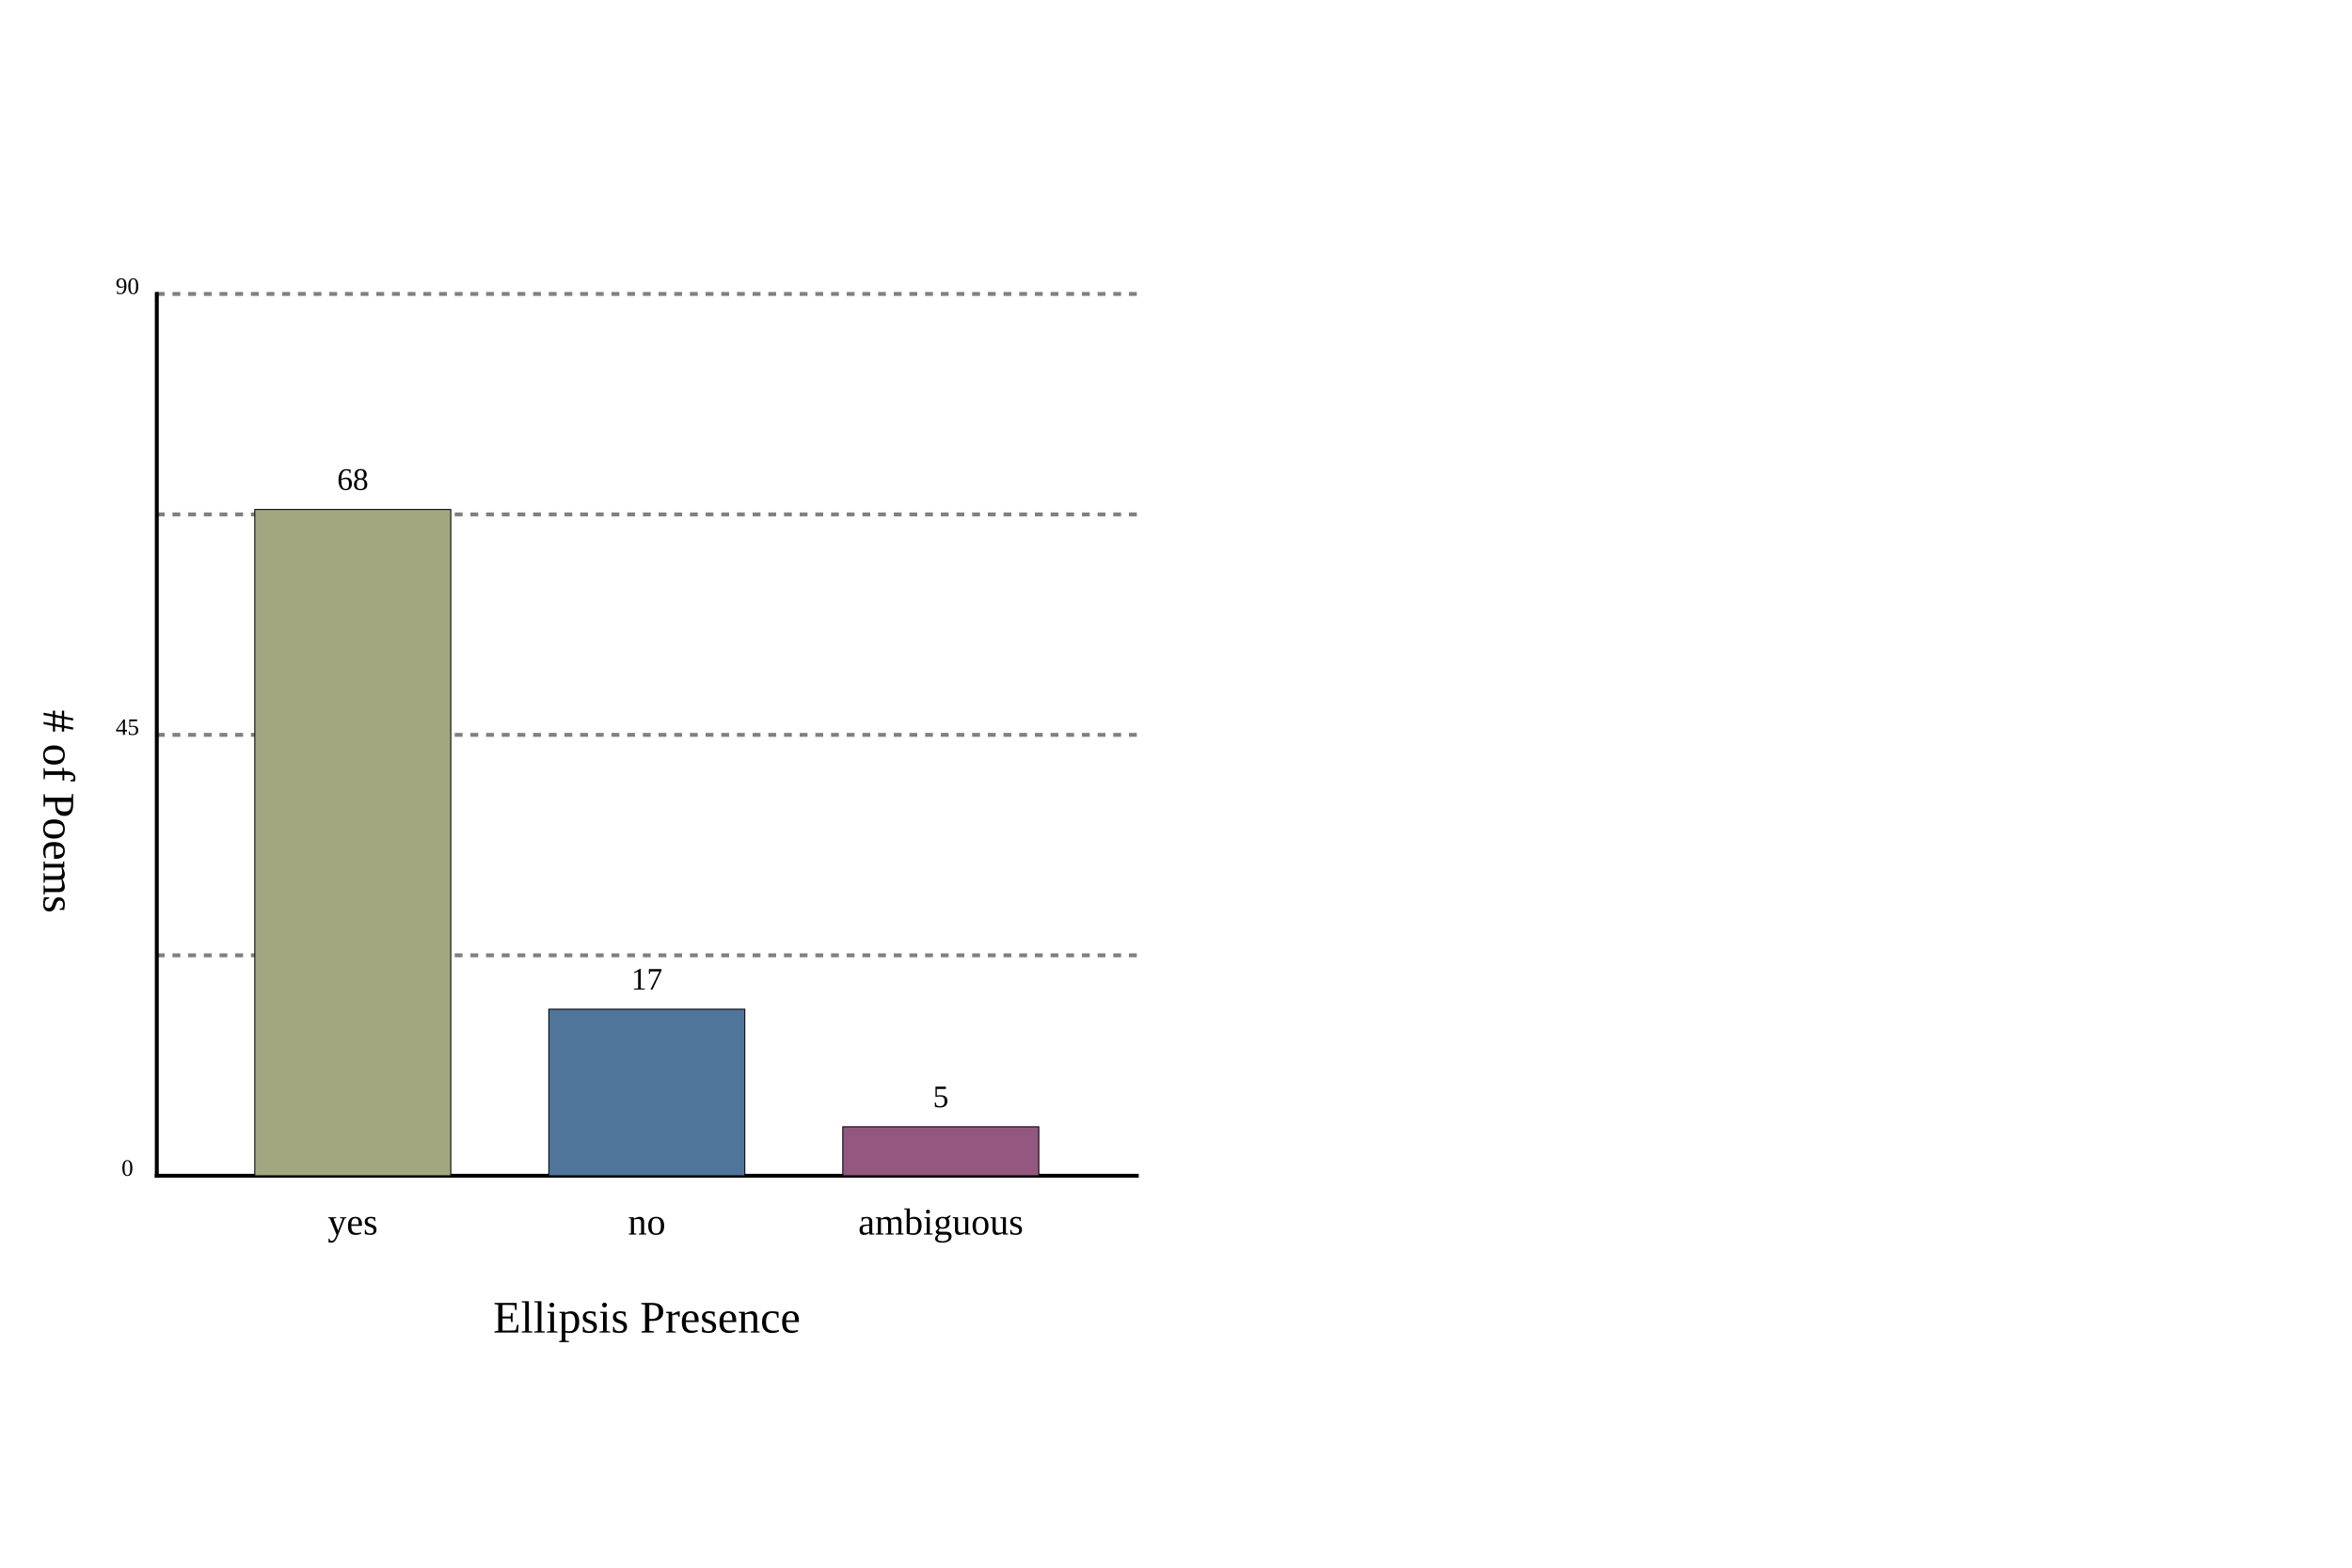
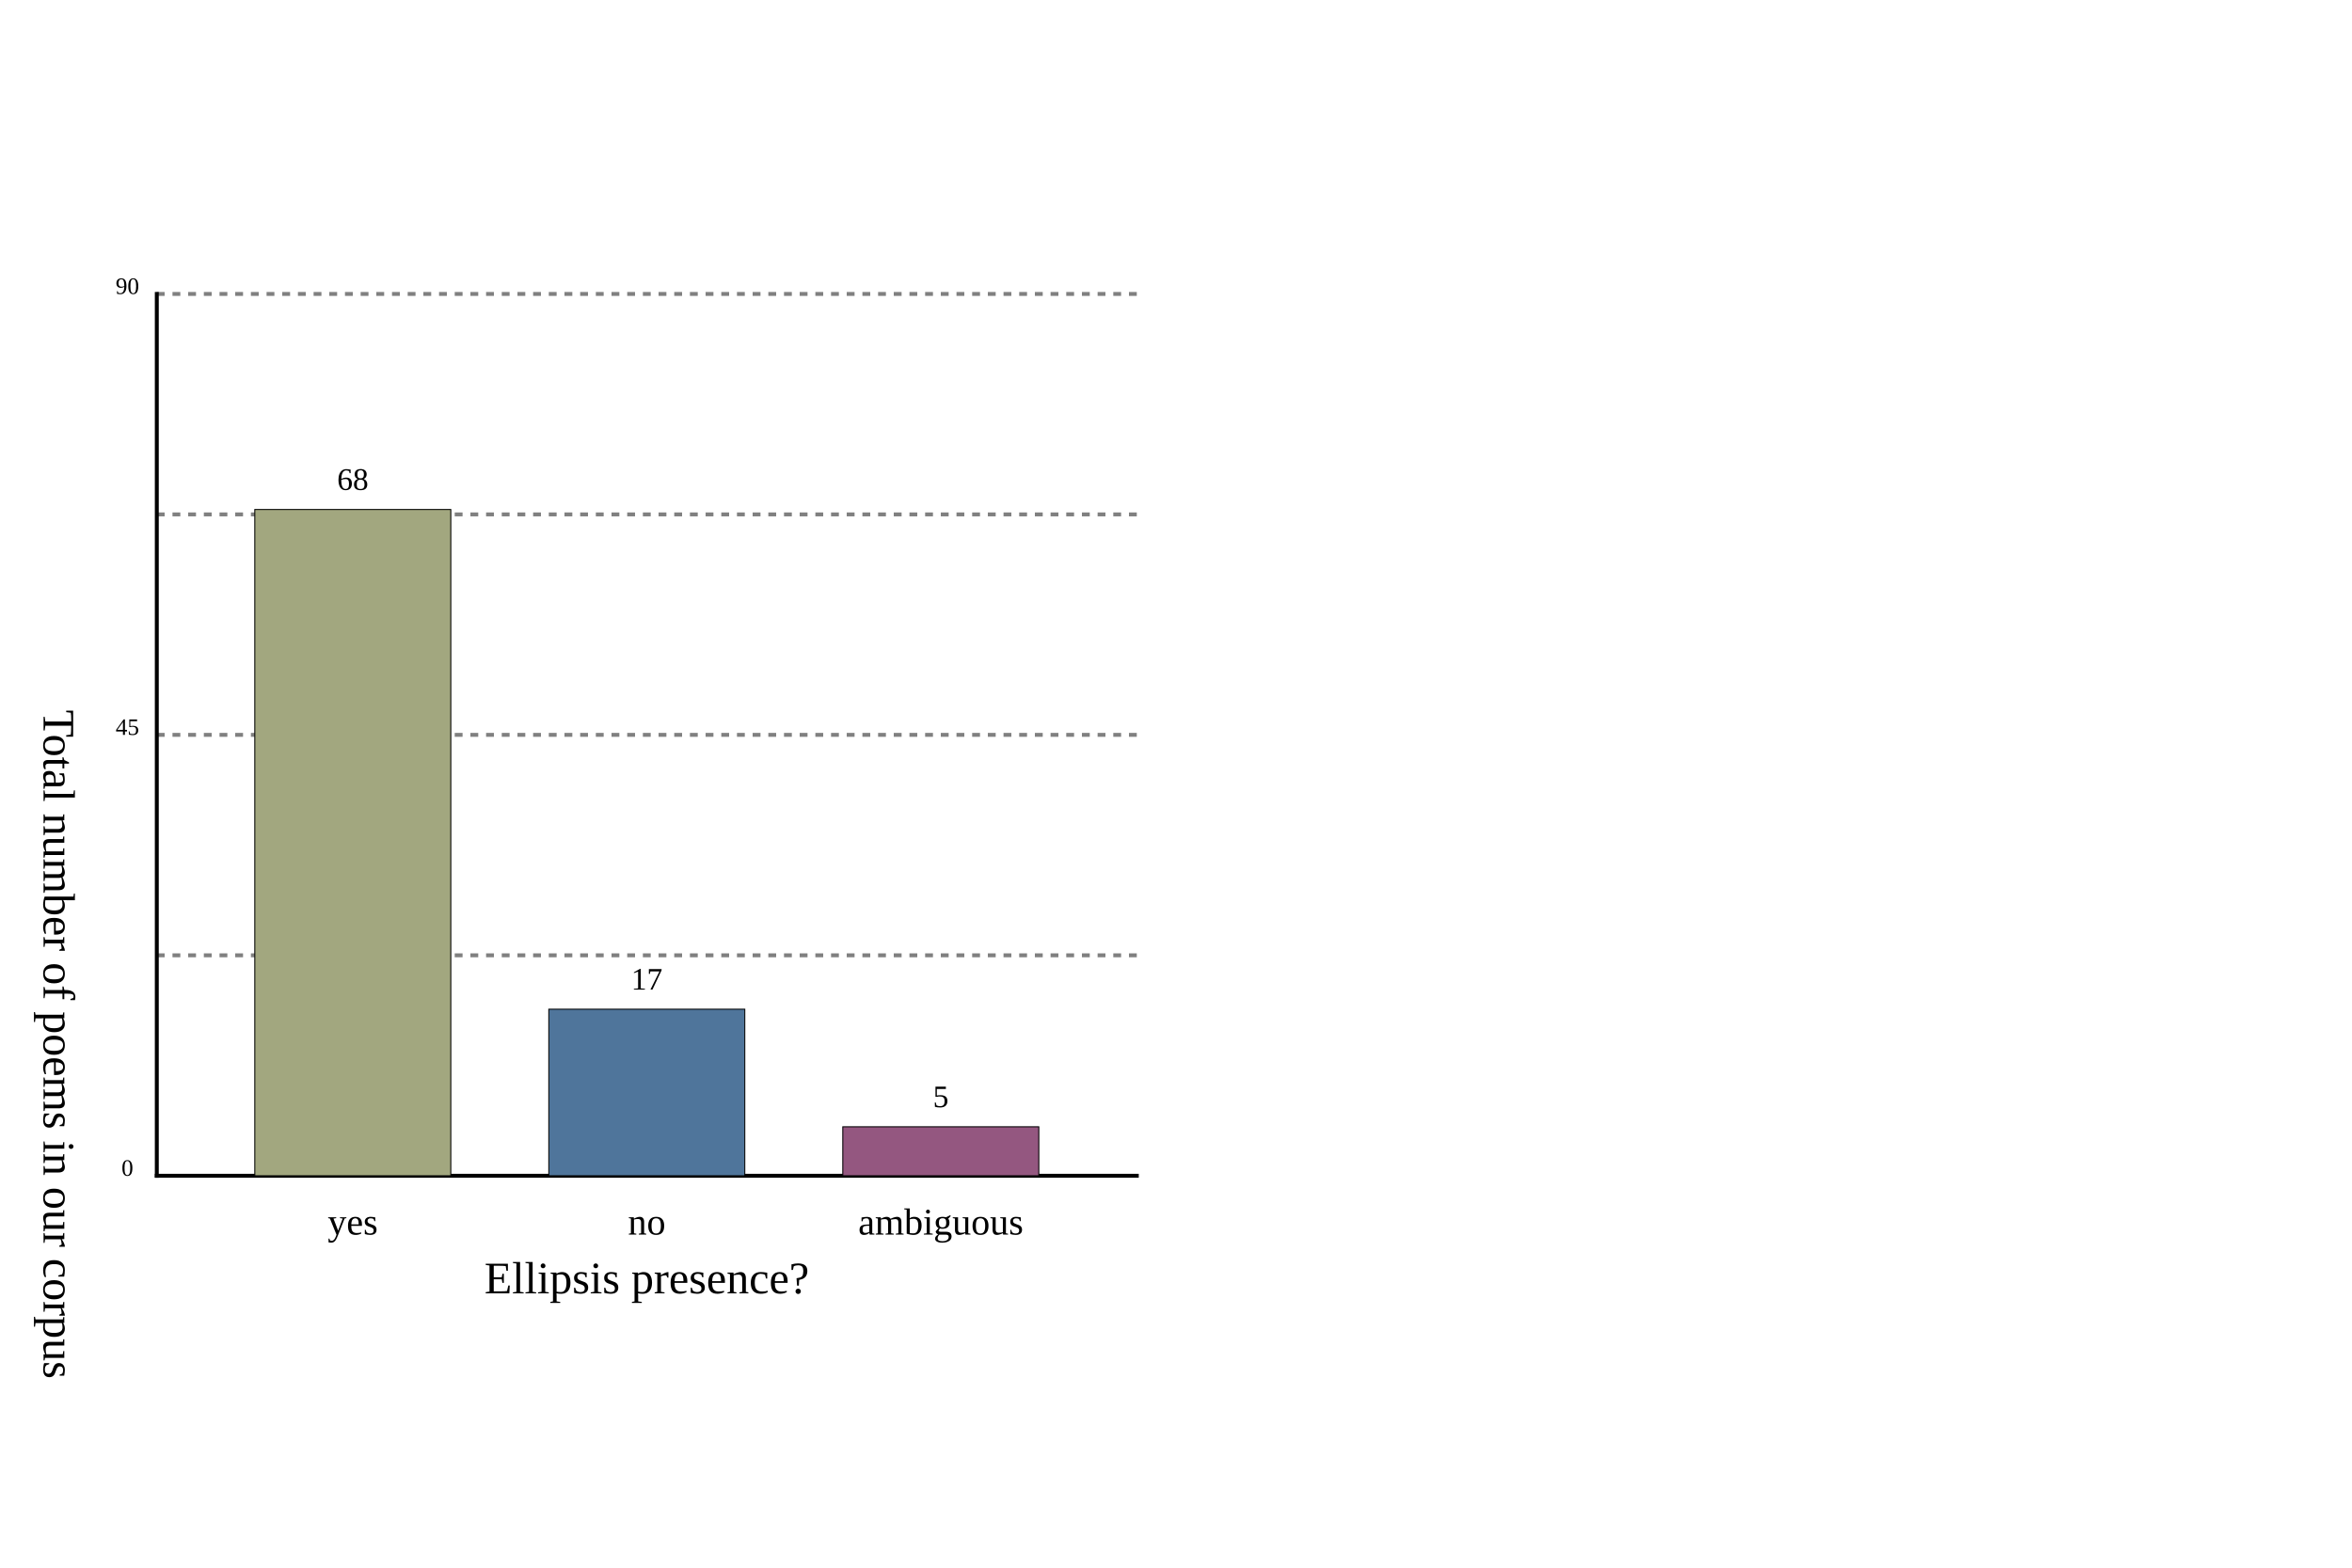
<svg xmlns="http://www.w3.org/2000/svg" height="800" width="1200">
  <g transform="translate(80,600)">
    <line x1="0" y1="-112.5" x2="500" y2="-112.5" stroke="grey" stroke-dasharray="4 4 4" stroke-width="2" />
    <line x1="0" y1="-225" x2="500" y2="-225" stroke="grey" stroke-dasharray="4 4 4" stroke-width="2" />
    <line x1="0" y1="-337.5" x2="500" y2="-337.5" stroke="grey" stroke-dasharray="4 4 4" stroke-width="2" />
    <line x1="0" y1="-450" x2="500" y2="-450" stroke="grey" stroke-dasharray="4 4 4" stroke-width="2" />
    <line x1="0" x2="500" y1="0" y2="0" stroke="black" stroke-width="2" stroke-linecap="square" />
    <line x1="0" x2="0" y1="0" y2="-450" stroke="black" stroke-width="2" stroke-linecap="square" />
    <text x="-15" y="0" text-anchor="middle">0</text>
    <text x="-15" y="-225" text-anchor="middle">45</text>
    <text x="-15" y="-450" text-anchor="middle">90</text>
-     <text x="-50" y="-225" text-anchor="middle" writing-mode="tb" font-size="x-large"># of Poems</text>
-     <text x="250" y="80" text-anchor="middle" font-size="x-large">Ellipsis Presence</text>
+     <text x="-50" y="-225" text-anchor="middle" writing-mode="tb" font-size="x-large">Total number of poems in our corpus</text>
+     <text x="250" y="60" text-anchor="middle" font-size="x-large">Ellipsis presence?</text>
    <rect x="50" y="-340" height="340" width="100" stroke="black" stroke-width=".5" fill="#A2A77F" />
    <text x="100" y="30" text-anchor="middle" font-size="large">yes</text>
    <text x="100" y="-350" text-anchor="middle" fill="black" font-size="medium">68</text>
    <rect x="200" y="-85" height="85" width="100" stroke="black" stroke-width=".5" fill="#4F759B" />
    <text x="250" y="30" text-anchor="middle" font-size="large">no</text>
    <text x="250" y="-95" text-anchor="middle" fill="black" font-size="medium">17</text>
    <rect x="350" y="-25" height="25" width="100" stroke="black" stroke-width=".5" fill="#945780" />
    <text x="400" y="30" text-anchor="middle" font-size="large">ambiguous</text>
    <text x="400" y="-35" text-anchor="middle" fill="black" font-size="medium">5</text>
  </g>
</svg>
